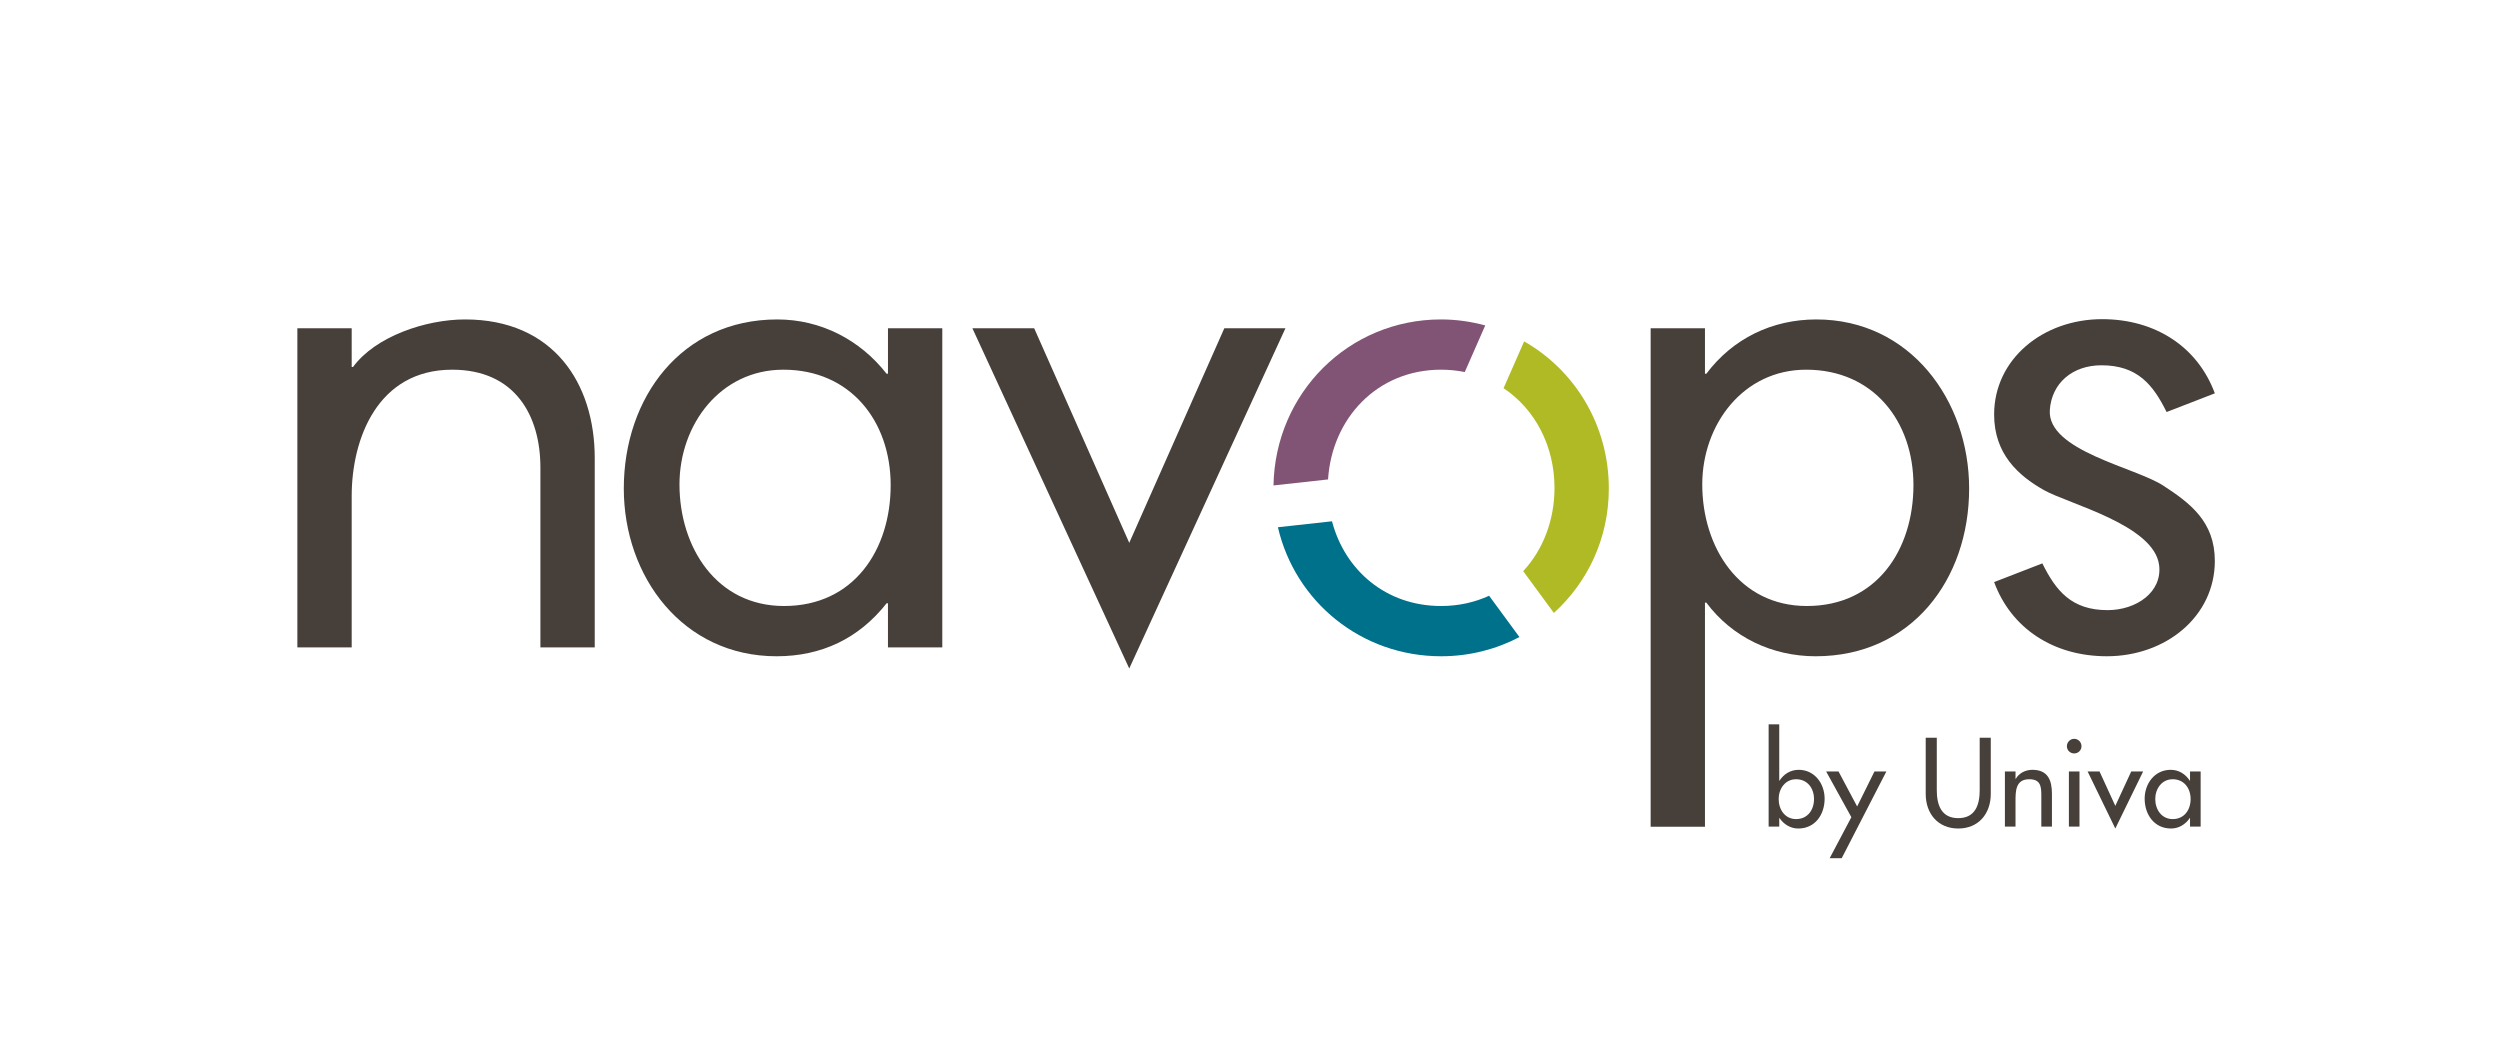
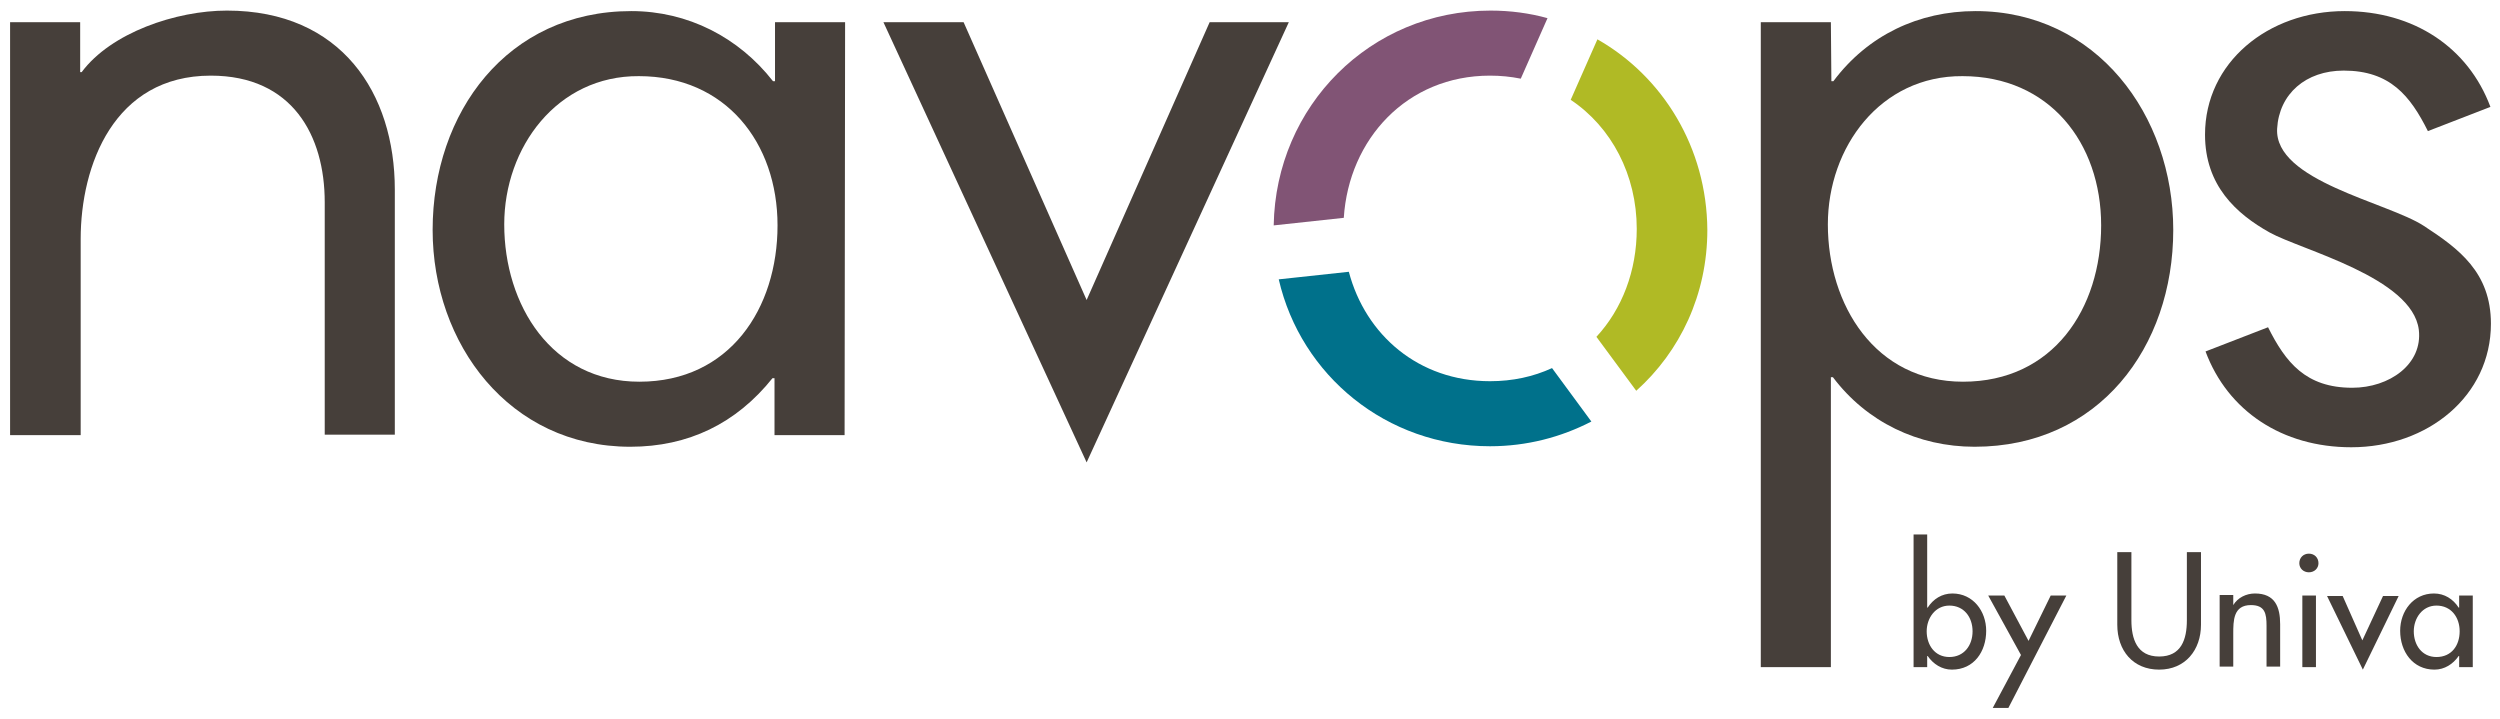
- <svg xmlns="http://www.w3.org/2000/svg" version="1.1" id="Layer_1" x="0px" y="0px" width="495.764px" height="207.965px" viewBox="0 0 495.764 207.965" enable-background="new 0 0 495.764 207.965" xml:space="preserve">
-   <path id="XMLID_13_" fill="#463F3A" d="M69.742,72.772h0.269c4.446-6.061,14.403-9.426,22.214-9.426  c17.506,0,25.713,12.657,25.713,27.472v37.571h-10.773V92.704c0-10.236-4.975-19.392-17.5-19.392  c-14.814,0-19.923,13.736-19.923,25.046v30.031H58.969V65.096h10.773V72.772z" />
-   <path id="XMLID_10_" fill="#463F3A" d="M186.861,128.389h-10.773v-8.753h-0.271c-5.52,7.003-12.928,10.505-21.815,10.505  c-18.584,0-30.299-15.756-30.299-33.264c0-18.045,11.447-33.53,30.434-33.53c8.619,0,16.43,4.039,21.681,10.773h0.271v-9.024h10.773  V128.389z M134.744,96.069c0,12.389,7.271,24.106,20.739,24.106c13.87,0,21.142-11.178,21.142-23.972  c0-12.657-7.945-22.892-21.276-22.892C142.823,73.312,134.744,84.219,134.744,96.069z" />
-   <path id="XMLID_9_" fill="#B0BA25" d="M302.245,67.697l-4.077,9.283c6.275,4.183,10.097,11.515,10.097,19.762  c0,6.442-2.276,12.28-6.207,16.519l6.085,8.287c6.688-6.054,10.896-14.797,10.896-24.671  C319.038,84.32,312.323,73.444,302.245,67.697z" />
-   <path id="XMLID_8_" fill="#815475" d="M263.359,95.074c0.762-12.034,9.67-21.763,22.416-21.763c1.632,0,3.199,0.164,4.696,0.467  l4.06-9.243c-2.787-0.752-5.711-1.19-8.756-1.19c-18.378,0-32.913,14.623-33.233,32.92L263.359,95.074z" />
-   <path id="XMLID_7_" fill="#00718B" d="M295.299,118.14c-2.832,1.298-6.029,2.035-9.524,2.035c-10.956,0-19.08-7.099-21.633-16.801  l-10.726,1.182c3.432,14.785,16.544,25.585,32.358,25.585c5.628,0,10.908-1.38,15.542-3.806L295.299,118.14z" />
-   <path id="XMLID_4_" fill="#463F3A" d="M338.104,74.12h0.271c5.252-7.003,13.063-10.773,21.815-10.773  c18.584,0,30.3,16.025,30.3,33.53c0,18.045-11.445,33.264-30.434,33.264c-8.619,0-16.564-3.772-21.682-10.639h-0.271v44.439h-10.771  V65.096h10.771V74.12z M337.567,96.069c0,12.389,7.271,24.106,20.739,24.106c13.87,0,21.142-11.178,21.142-23.972  c0-12.657-7.945-22.892-21.278-22.892C345.647,73.312,337.567,84.219,337.567,96.069z" />
-   <path id="XMLID_2_" fill="#463F3A" d="M223.937,107.65l18.854-42.554h12.12l-30.975,67.468L192.83,65.096h12.254L223.937,107.65z" />
-   <path id="XMLID_1_" fill="#463F3A" d="M428.958,96.281c-5.534-3.606-22.982-6.902-22.469-14.943  c0.338-5.303,4.443-8.899,10.233-8.899c7.138,0,10.234,3.832,12.928,9.269l9.562-3.707c-3.367-9.146-11.716-14.709-22.354-14.709  c-11.716,0-21.412,7.91-21.412,18.91c0,7.814,4.79,12.112,9.879,14.989c4.835,2.734,21.876,6.901,22.844,14.903  c0.638,5.276-4.444,8.899-10.234,8.899c-7.138,0-10.234-3.832-12.928-9.269l-9.561,3.706c3.367,9.146,11.715,14.709,22.354,14.709  c11.716,0,21.413-7.91,21.413-18.91C439.211,103.416,434.288,99.753,428.958,96.281z" />
+ <svg xmlns="http://www.w3.org/2000/svg" version="1.1" id="Layer_1" x="0px" y="0px" viewBox="0 0 495.8 142.5" style="enable-background:new 0 0 495.8 142.5;" xml:space="preserve">
+   <style type="text/css">
+ 	.st0{fill:#463F3A;}
+ 	.st1{fill:#B0BA25;}
+ 	.st2{fill:#815475;}
+ 	.st3{fill:#00718B;}
+ </style>
  <g>
-     <path fill="#463F3A" d="M350.73,143.638h2.104v11.172h0.046c0.866-1.309,2.174-2.15,3.811-2.15c3.156,0,5.142,2.734,5.142,5.727   c0,3.132-1.869,5.913-5.235,5.913c-1.543,0-2.875-0.841-3.717-2.079h-0.046v1.705h-2.104V143.638z M359.73,158.456   c0-2.127-1.287-3.928-3.553-3.928c-2.175,0-3.459,1.894-3.459,3.928c0,2.057,1.237,3.974,3.459,3.974   C358.468,162.43,359.73,160.606,359.73,158.456z" />
-     <path fill="#463F3A" d="M362.134,152.986h2.454l3.693,6.942l3.437-6.942h2.36l-8.858,17.203h-2.386l4.302-8.134L362.134,152.986z" />
-     <path fill="#463F3A" d="M384.076,146.302v10.401c0,2.875,0.865,5.54,4.255,5.54c3.389,0,4.254-2.665,4.254-5.54v-10.401h2.196   v11.149c0,3.88-2.405,6.848-6.45,6.848c-4.043,0-6.451-2.968-6.451-6.848v-11.149H384.076z" />
-     <path fill="#463F3A" d="M399.687,154.459h0.047c0.653-1.169,1.963-1.8,3.295-1.8c3.086,0,3.881,2.081,3.881,4.744v6.521h-2.104   v-6.264c0-1.87-0.256-3.133-2.407-3.133c-2.711,0-2.711,2.385-2.711,4.371v5.025h-2.105v-10.938h2.105V154.459z" />
-     <path fill="#463F3A" d="M412.772,147.984c0,0.796-0.653,1.426-1.448,1.426s-1.449-0.63-1.449-1.426   c0-0.818,0.654-1.472,1.449-1.472S412.772,147.166,412.772,147.984z M412.375,163.925h-2.102v-10.938h2.102V163.925z" />
-     <path fill="#463F3A" d="M419.479,159.812l3.156-6.825h2.36l-5.517,11.313l-5.493-11.313h2.362L419.479,159.812z" />
-     <path fill="#463F3A" d="M436.399,163.925h-2.104v-1.705h-0.047c-0.84,1.238-2.149,2.079-3.715,2.079   c-3.343,0-5.236-2.781-5.236-5.913c0-2.992,1.986-5.727,5.166-5.727c1.613,0,2.92,0.842,3.785,2.15h0.047v-1.823h2.104V163.925z    M434.412,158.456c0-2.127-1.285-3.928-3.552-3.928c-2.174,0-3.461,1.894-3.461,3.928c0,2.057,1.24,3.974,3.461,3.974   C433.149,162.43,434.412,160.606,434.412,158.456z" />
+     <path id="XMLID_13_" class="st0" d="M15.9,14.3h0.3C22,6.5,34.9,2.1,45,2.1c22.7,0,33.3,16.4,33.3,35.5v48.6H64.4V40.1   c0-13.2-6.4-25.1-22.6-25.1c-19.2,0-25.8,17.8-25.8,32.4v38.9H2V4.4h13.9C15.9,4.4,15.9,14.3,15.9,14.3z" />
+     <path id="XMLID_10_" class="st0" d="M167.5,86.3h-13.9V75h-0.4C146,84,136.5,88.6,125,88.6c-24,0-39.2-20.4-39.2-43   c0-23.3,14.8-43.4,39.4-43.4c11.2,0,21.3,5.2,28.1,13.9h0.4V4.4h13.9L167.5,86.3L167.5,86.3z M100,44.5c0,16,9.4,31.2,26.8,31.2   c17.9,0,27.4-14.5,27.4-31c0-16.4-10.3-29.6-27.5-29.6C110.5,15,100,29.2,100,44.5z" />
+     <path id="XMLID_9_" class="st1" d="M316.8,7.8l-5.3,12c8.1,5.4,13.1,14.9,13.1,25.6c0,8.3-2.9,15.9-8,21.4l7.9,10.7   c8.7-7.8,14.1-19.1,14.1-31.9C338.5,29.3,329.8,15.2,316.8,7.8z" />
+     <path id="XMLID_8_" class="st2" d="M266.5,43.2c1-15.6,12.5-28.2,29-28.2c2.1,0,4.1,0.2,6.1,0.6l5.3-12c-3.6-1-7.4-1.5-11.3-1.5   c-23.8,0-42.6,18.9-43,42.6L266.5,43.2z" />
+     <path id="XMLID_7_" class="st3" d="M307.8,73c-3.7,1.7-7.8,2.6-12.3,2.6c-14.2,0-24.7-9.2-28-21.7l-13.9,1.5   c4.4,19.1,21.4,33.1,41.9,33.1c7.3,0,14.1-1.8,20.1-4.9L307.8,73z" />
+     <path id="XMLID_4_" class="st0" d="M363.2,16.1h0.4c6.8-9.1,16.9-13.9,28.2-13.9c24,0,39.2,20.7,39.2,43.4c0,23.3-14.8,43-39.4,43   c-11.2,0-21.4-4.9-28.1-13.8h-0.4v57.5h-13.9V4.4h13.9L363.2,16.1L363.2,16.1z M362.5,44.5c0,16,9.4,31.2,26.8,31.2   c17.9,0,27.4-14.5,27.4-31c0-16.4-10.3-29.6-27.5-29.6C372.9,15,362.5,29.2,362.5,44.5z" />
+     <path id="XMLID_2_" class="st0" d="M215.5,59.5l24.4-55.1h15.7l-40.1,87.3L175.2,4.4h15.9L215.5,59.5z" />
+     <path id="XMLID_1_" class="st0" d="M480.7,44.8c-7.2-4.7-29.7-8.9-29.1-19.3c0.4-6.9,5.7-11.5,13.2-11.5c9.2,0,13.2,5,16.7,12   l12.4-4.8c-4.4-11.8-15.2-19-28.9-19c-15.2,0-27.7,10.2-27.7,24.5c0,10.1,6.2,15.7,12.8,19.4c6.3,3.5,28.3,8.9,29.6,19.3   c0.8,6.8-5.8,11.5-13.2,11.5c-9.2,0-13.2-5-16.7-12l-12.4,4.8c4.4,11.8,15.2,19,28.9,19c15.2,0,27.7-10.2,27.7-24.5   C494,54,487.6,49.3,480.7,44.8z" />
+     <g>
+       <path class="st0" d="M379.5,106h2.7v14.5h0.1c1.1-1.7,2.8-2.8,4.9-2.8c4.1,0,6.7,3.5,6.7,7.4c0,4.1-2.4,7.7-6.8,7.7    c-2,0-3.7-1.1-4.8-2.7h-0.1v2.2h-2.7L379.5,106L379.5,106z M391.2,125.2c0-2.8-1.7-5.1-4.6-5.1c-2.8,0-4.5,2.5-4.5,5.1    c0,2.7,1.6,5.1,4.5,5.1C389.5,130.3,391.2,128,391.2,125.2z" />
+       <path class="st0" d="M394.3,118.1h3.2l4.8,9l4.4-9h3.1l-11.5,22.3h-3.1l5.6-10.5L394.3,118.1z" />
+       <path class="st0" d="M422.7,109.5v13.5c0,3.7,1.1,7.2,5.5,7.2c4.4,0,5.5-3.4,5.5-7.2v-13.5h2.8v14.4c0,5-3.1,8.9-8.3,8.9    c-5.2,0-8.3-3.8-8.3-8.9v-14.4H422.7z" />
+       <path class="st0" d="M442.9,120L442.9,120c0.9-1.5,2.6-2.3,4.3-2.3c4,0,5,2.7,5,6.1v8.4h-2.7v-8.1c0-2.4-0.3-4.1-3.1-4.1    c-3.5,0-3.5,3.1-3.5,5.7v6.5h-2.7v-14.2h2.7L442.9,120L442.9,120z" />
+       <path class="st0" d="M459.8,111.7c0,1-0.8,1.8-1.9,1.8s-1.9-0.8-1.9-1.8c0-1.1,0.8-1.9,1.9-1.9S459.8,110.6,459.8,111.7z     M459.3,132.3h-2.7v-14.2h2.7V132.3z" />
+       <path class="st0" d="M468.5,127l4.1-8.8h3.1l-7.1,14.6l-7.1-14.6h3.1L468.5,127z" />
+       <path class="st0" d="M490.4,132.3h-2.7v-2.2h-0.1c-1.1,1.6-2.8,2.7-4.8,2.7c-4.3,0-6.8-3.6-6.8-7.7c0-3.9,2.6-7.4,6.7-7.4    c2.1,0,3.8,1.1,4.9,2.8h0.1v-2.4h2.7V132.3z M487.8,125.2c0-2.8-1.7-5.1-4.6-5.1c-2.8,0-4.5,2.5-4.5,5.1c0,2.7,1.6,5.1,4.5,5.1    C486.2,130.3,487.8,128,487.8,125.2z" />
+     </g>
  </g>
-   <rect fill="none" width="495.764" height="207.965" />
</svg>
